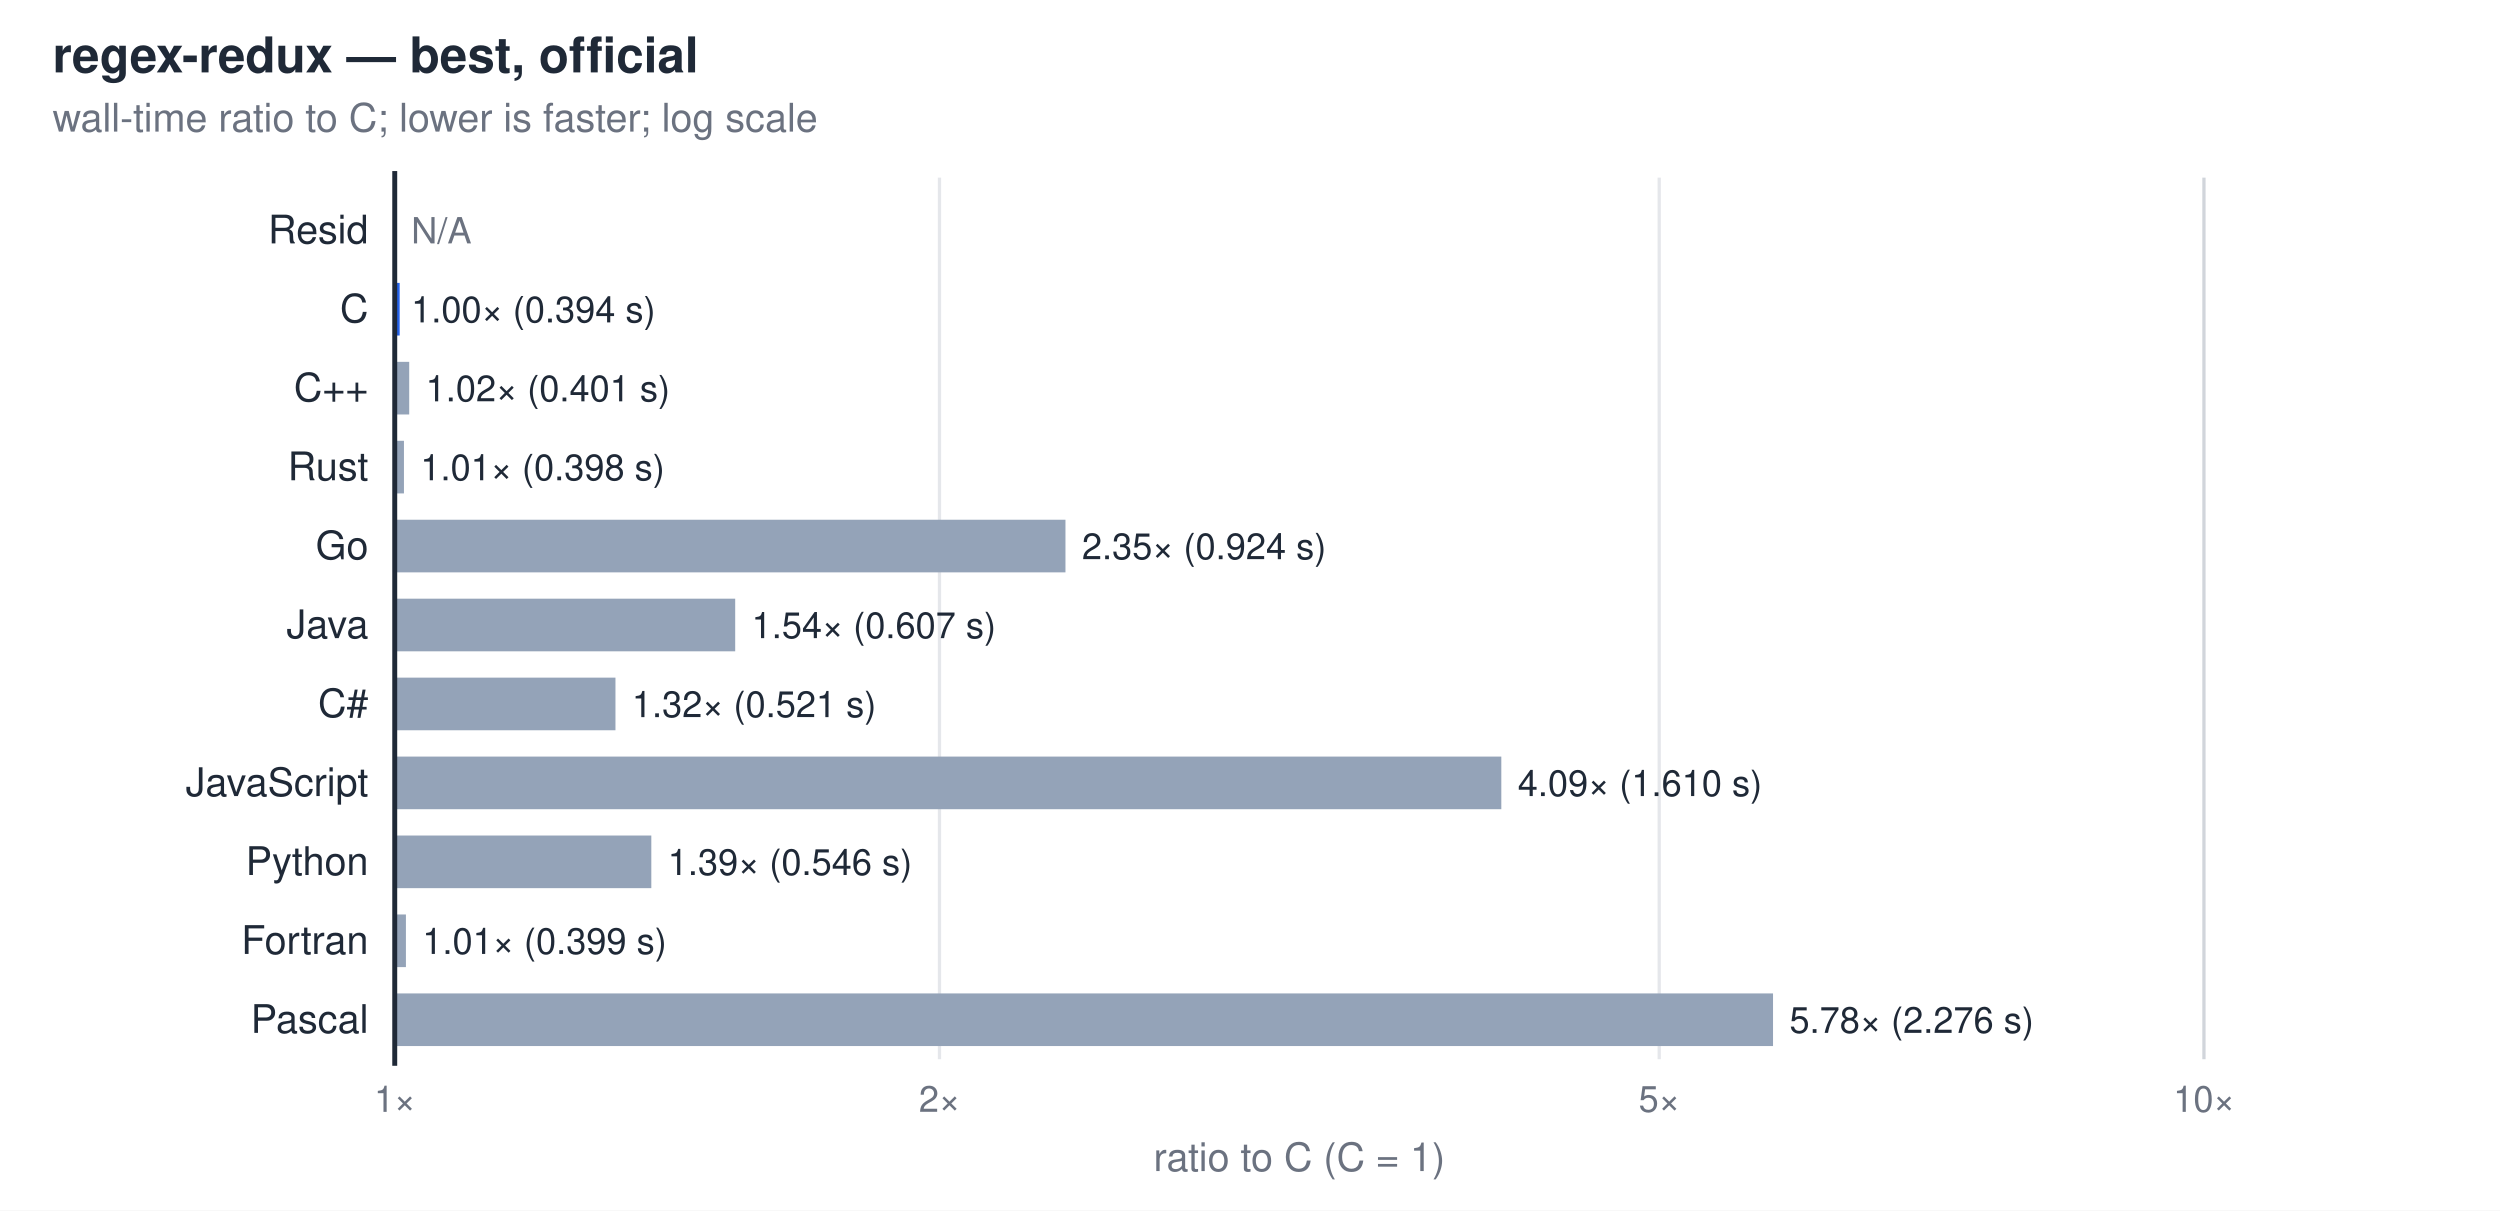
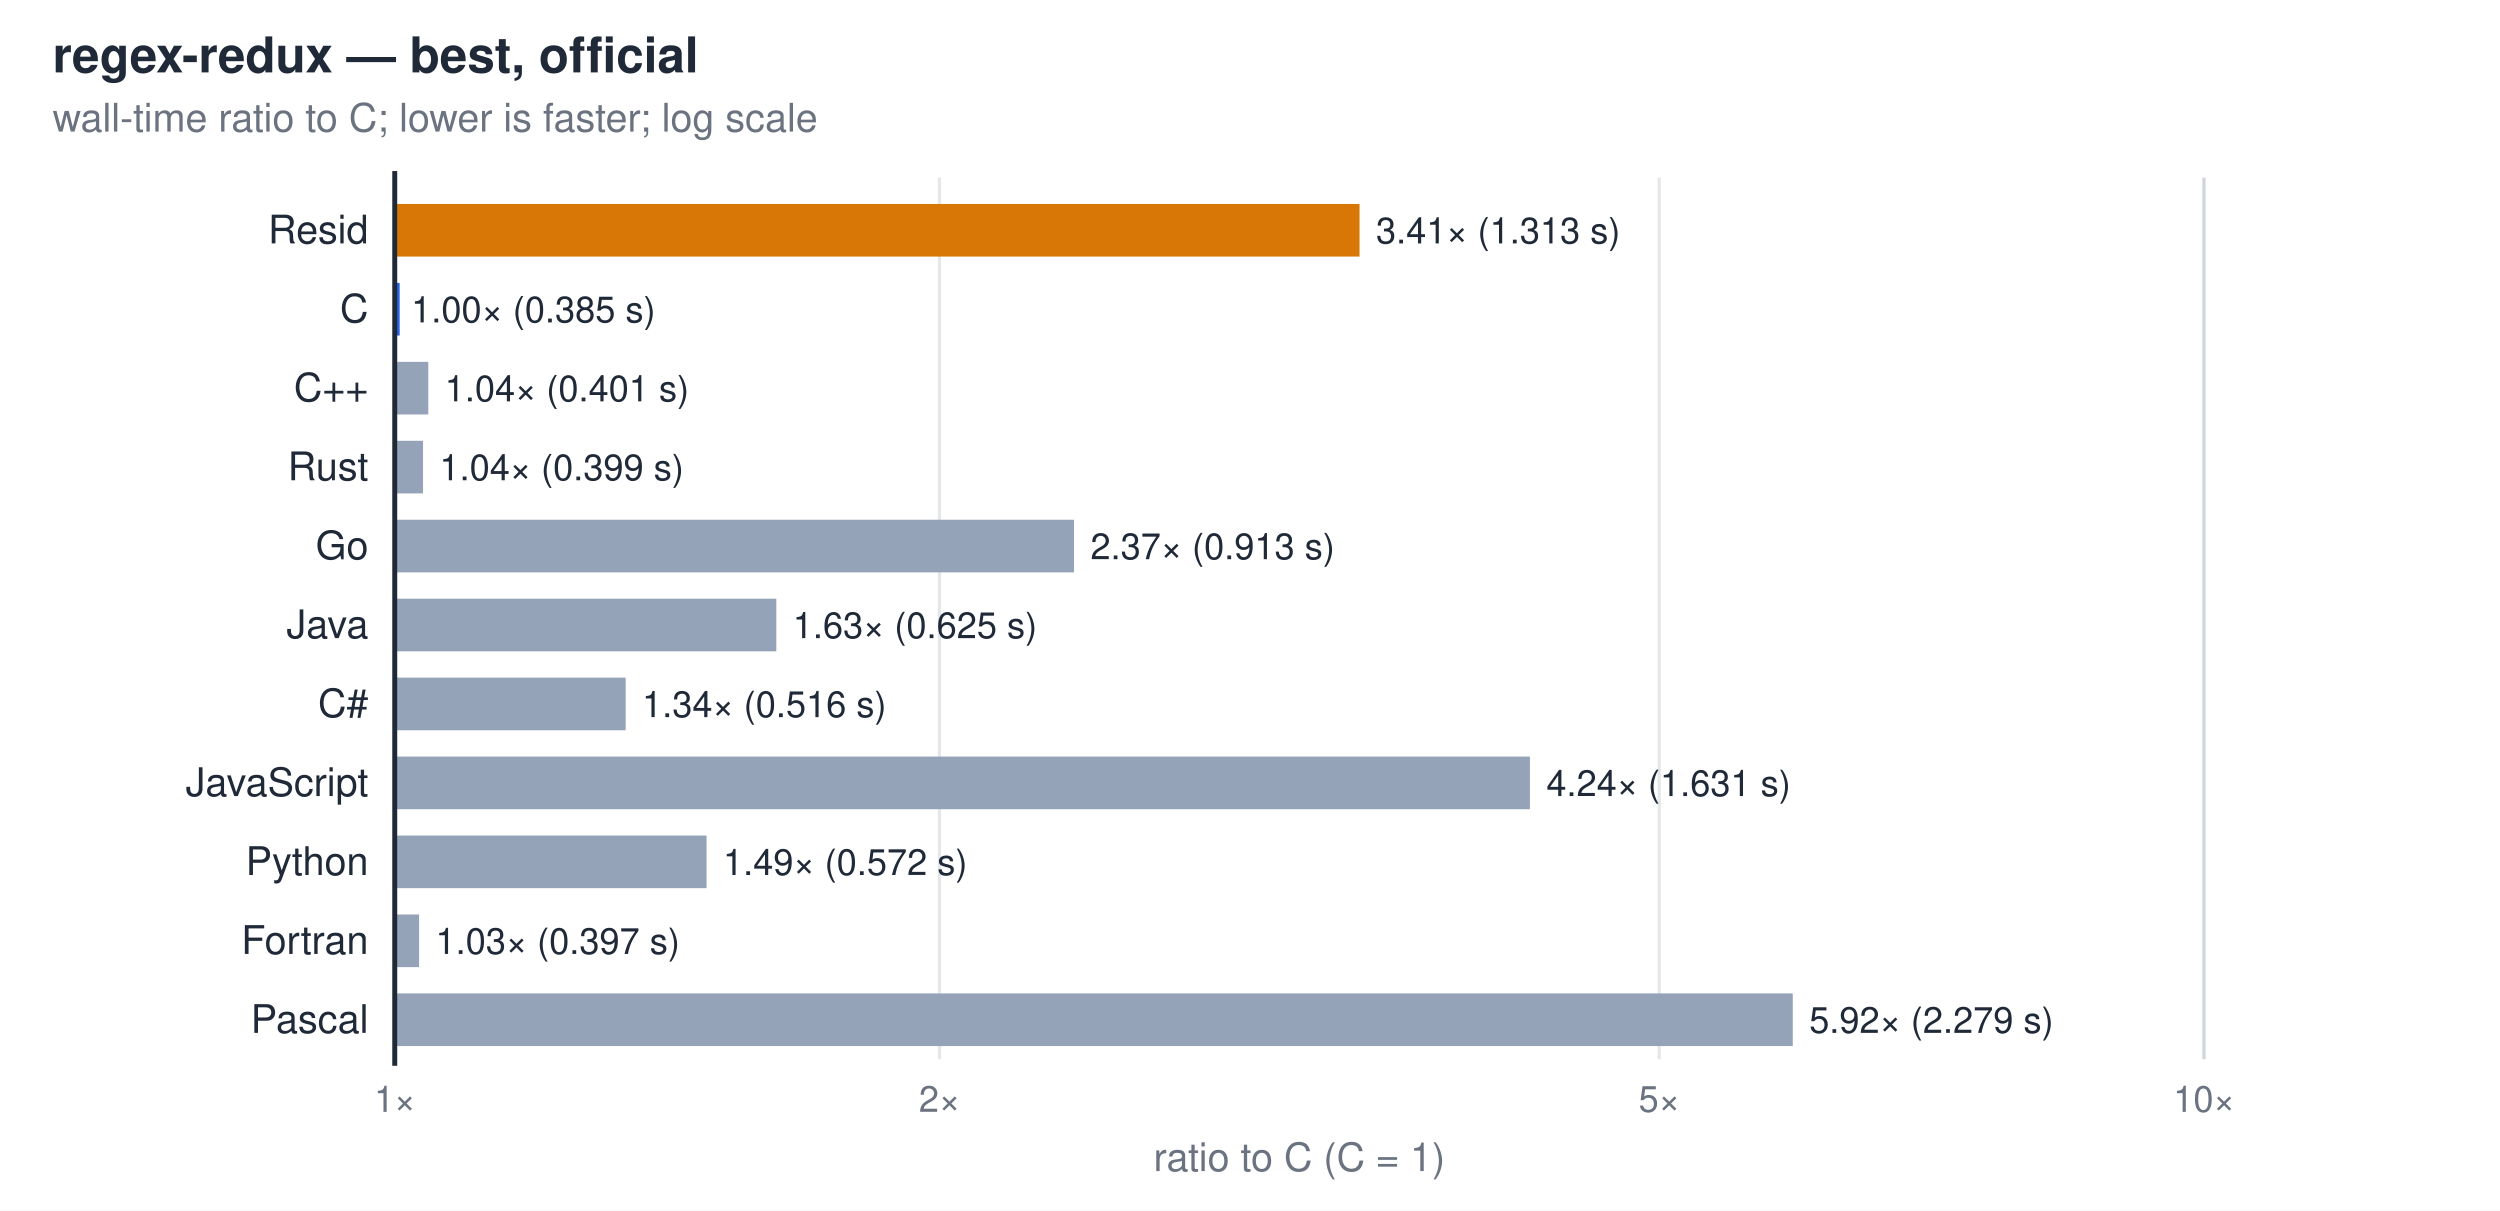
<svg xmlns="http://www.w3.org/2000/svg" width="760" height="368" viewBox="0 0 760 368" font-family="Helvetica, Arial, sans-serif" font-size="12">
  <rect x="0" y="0" width="760" height="368" fill="#ffffff" />
  <text x="16" y="22" font-size="15" font-weight="bold" fill="#1f2937">regex-redux — best, official</text>
  <text x="16" y="40" fill="#6b7280">wall-time ratio to C; lower is faster; log scale</text>
  <line x1="120.0" y1="54" x2="120.0" y2="322" stroke="#d1d5db" stroke-width="1" />
  <text x="120.0" y="338" text-anchor="middle" fill="#6b7280" font-size="11">1×</text>
  <line x1="285.6" y1="54" x2="285.6" y2="322" stroke="#e5e7eb" stroke-width="1" />
  <text x="285.6" y="338" text-anchor="middle" fill="#6b7280" font-size="11">2×</text>
  <line x1="504.4" y1="54" x2="504.4" y2="322" stroke="#e5e7eb" stroke-width="1" />
  <text x="504.4" y="338" text-anchor="middle" fill="#6b7280" font-size="11">5×</text>
  <line x1="670.0" y1="54" x2="670.0" y2="322" stroke="#d1d5db" stroke-width="1" />
  <text x="670.0" y="338" text-anchor="middle" fill="#6b7280" font-size="11">10×</text>
  <text x="112" y="74.0" text-anchor="end" fill="#1f2937">Resid</text>
-   <text x="125.0" y="74.0" fill="#6b7280" font-size="11">N/A</text>
+   <rect x="120.0" y="62" width="293.3" height="16" fill="#d97706" />
+   <text x="418.3" y="74.0" fill="#1f2937" font-size="11">3.41×  (1.313 s)</text>
  <text x="112" y="98.0" text-anchor="end" fill="#1f2937">C</text>
  <rect x="120.0" y="86" width="1.5" height="16" fill="#2563eb" />
-   <text x="125.0" y="98.0" fill="#1f2937" font-size="11">1.00×  (0.394 s)</text>
+   <text x="125.0" y="98.0" fill="#1f2937" font-size="11">1.00×  (0.385 s)</text>
  <text x="112" y="122.0" text-anchor="end" fill="#1f2937">C++</text>
-   <rect x="120.0" y="110" width="4.4" height="16" fill="#94a3b8" />
-   <text x="129.4" y="122.0" fill="#1f2937" font-size="11">1.02×  (0.401 s)</text>
+   <rect x="120.0" y="110" width="10.2" height="16" fill="#94a3b8" />
+   <text x="135.2" y="122.0" fill="#1f2937" font-size="11">1.04×  (0.401 s)</text>
  <text x="112" y="146.0" text-anchor="end" fill="#1f2937">Rust</text>
-   <rect x="120.0" y="134" width="2.8" height="16" fill="#94a3b8" />
-   <text x="127.8" y="146.0" fill="#1f2937" font-size="11">1.01×  (0.398 s)</text>
+   <rect x="120.0" y="134" width="8.6" height="16" fill="#94a3b8" />
+   <text x="133.6" y="146.0" fill="#1f2937" font-size="11">1.04×  (0.399 s)</text>
  <text x="112" y="170.0" text-anchor="end" fill="#1f2937">Go</text>
-   <rect x="120.0" y="158" width="203.9" height="16" fill="#94a3b8" />
-   <text x="328.9" y="170.0" fill="#1f2937" font-size="11">2.35×  (0.924 s)</text>
+   <rect x="120.0" y="158" width="206.5" height="16" fill="#94a3b8" />
+   <text x="331.5" y="170.0" fill="#1f2937" font-size="11">2.37×  (0.913 s)</text>
  <text x="112" y="194.0" text-anchor="end" fill="#1f2937">Java</text>
-   <rect x="120.0" y="182" width="103.5" height="16" fill="#94a3b8" />
-   <text x="228.5" y="194.0" fill="#1f2937" font-size="11">1.54×  (0.607 s)</text>
+   <rect x="120.0" y="182" width="116.0" height="16" fill="#94a3b8" />
+   <text x="241.0" y="194.0" fill="#1f2937" font-size="11">1.63×  (0.625 s)</text>
  <text x="112" y="218.0" text-anchor="end" fill="#1f2937">C#</text>
-   <rect x="120.0" y="206" width="67.1" height="16" fill="#94a3b8" />
-   <text x="192.1" y="218.0" fill="#1f2937" font-size="11">1.32×  (0.521 s)</text>
+   <rect x="120.0" y="206" width="70.2" height="16" fill="#94a3b8" />
+   <text x="195.2" y="218.0" fill="#1f2937" font-size="11">1.34×  (0.516 s)</text>
  <text x="112" y="242.0" text-anchor="end" fill="#1f2937">JavaScript</text>
-   <rect x="120.0" y="230" width="336.4" height="16" fill="#94a3b8" />
-   <text x="461.4" y="242.0" fill="#1f2937" font-size="11">4.09×  (1.610 s)</text>
+   <rect x="120.0" y="230" width="345.1" height="16" fill="#94a3b8" />
+   <text x="470.1" y="242.0" fill="#1f2937" font-size="11">4.24×  (1.631 s)</text>
  <text x="112" y="266.0" text-anchor="end" fill="#1f2937">Python</text>
-   <rect x="120.0" y="254" width="78.0" height="16" fill="#94a3b8" />
-   <text x="203.0" y="266.0" fill="#1f2937" font-size="11">1.39×  (0.546 s)</text>
+   <rect x="120.0" y="254" width="94.8" height="16" fill="#94a3b8" />
+   <text x="219.8" y="266.0" fill="#1f2937" font-size="11">1.49×  (0.572 s)</text>
  <text x="112" y="290.0" text-anchor="end" fill="#1f2937">Fortran</text>
-   <rect x="120.0" y="278" width="3.4" height="16" fill="#94a3b8" />
-   <text x="128.4" y="290.0" fill="#1f2937" font-size="11">1.01×  (0.399 s)</text>
+   <rect x="120.0" y="278" width="7.4" height="16" fill="#94a3b8" />
+   <text x="132.4" y="290.0" fill="#1f2937" font-size="11">1.03×  (0.397 s)</text>
  <text x="112" y="314.0" text-anchor="end" fill="#1f2937">Pascal</text>
-   <rect x="120.0" y="302" width="419.0" height="16" fill="#94a3b8" />
-   <text x="544.0" y="314.0" fill="#1f2937" font-size="11">5.78×  (2.276 s)</text>
+   <rect x="120.0" y="302" width="425.0" height="16" fill="#94a3b8" />
+   <text x="550.0" y="314.0" fill="#1f2937" font-size="11">5.92×  (2.279 s)</text>
  <line x1="120.0" y1="52" x2="120.0" y2="324" stroke="#1f2937" stroke-width="1.5" />
  <text x="395.0" y="356" text-anchor="middle" fill="#6b7280">ratio to C (C = 1)</text>
</svg>
